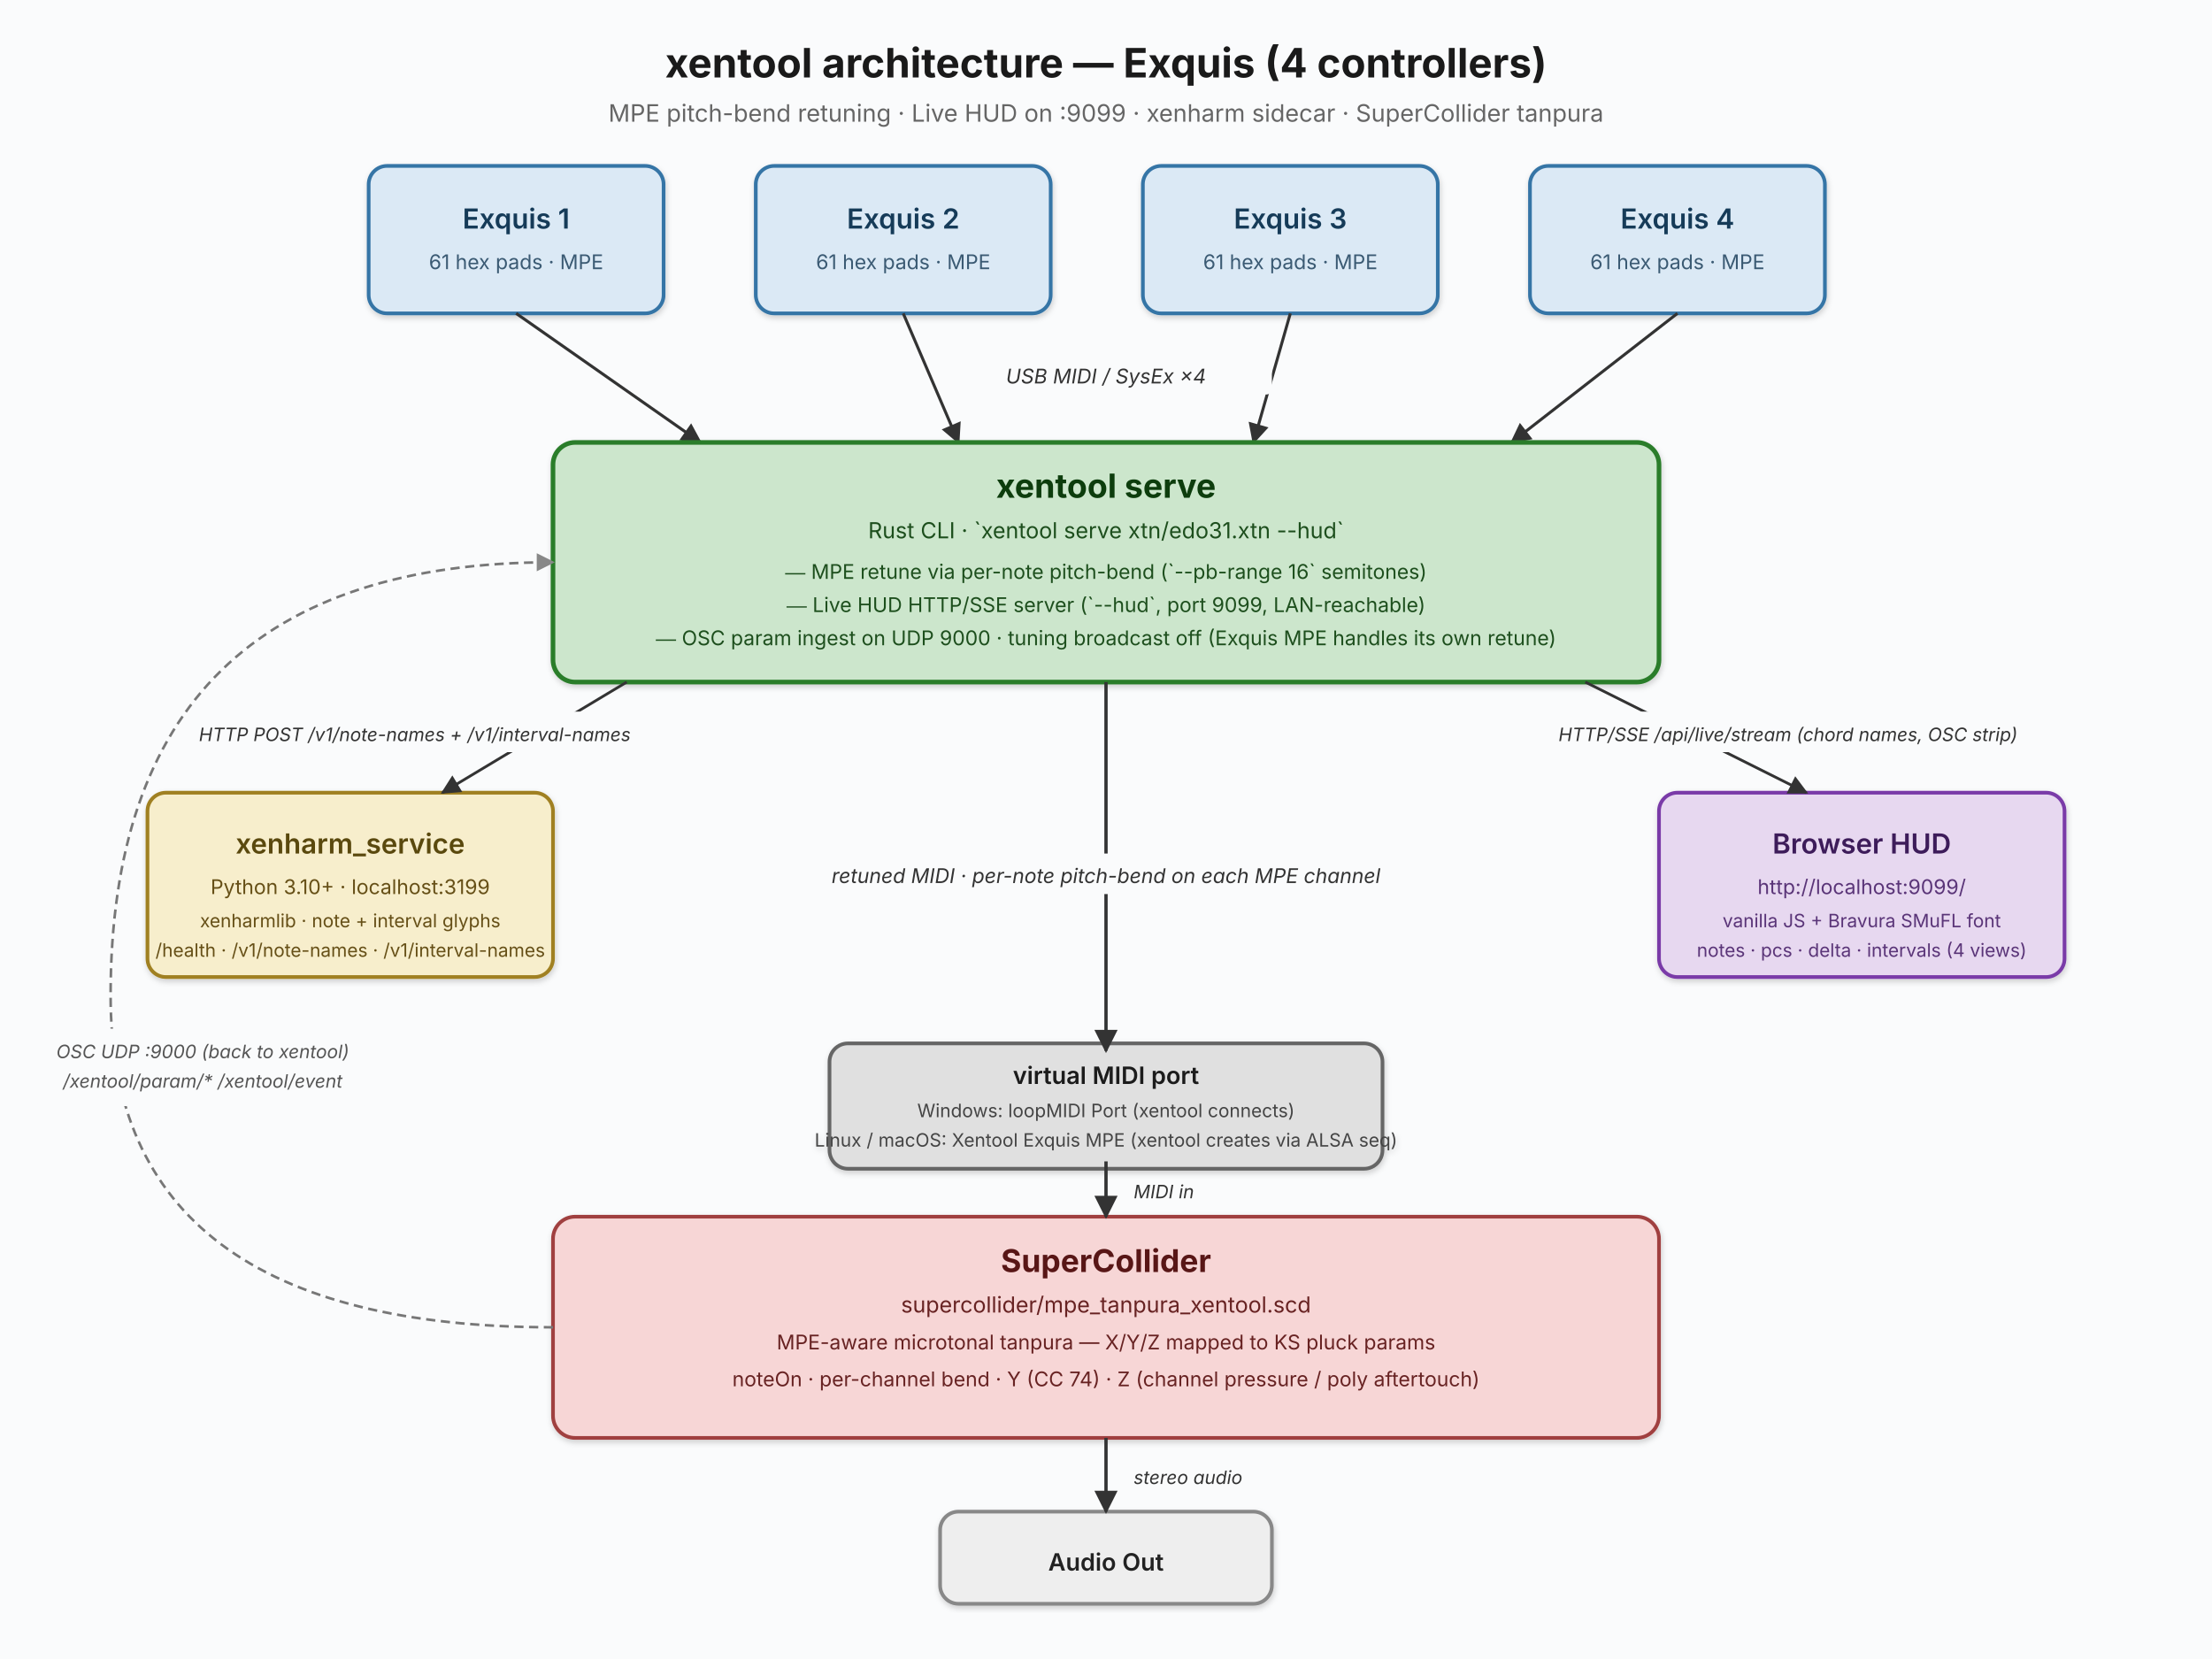
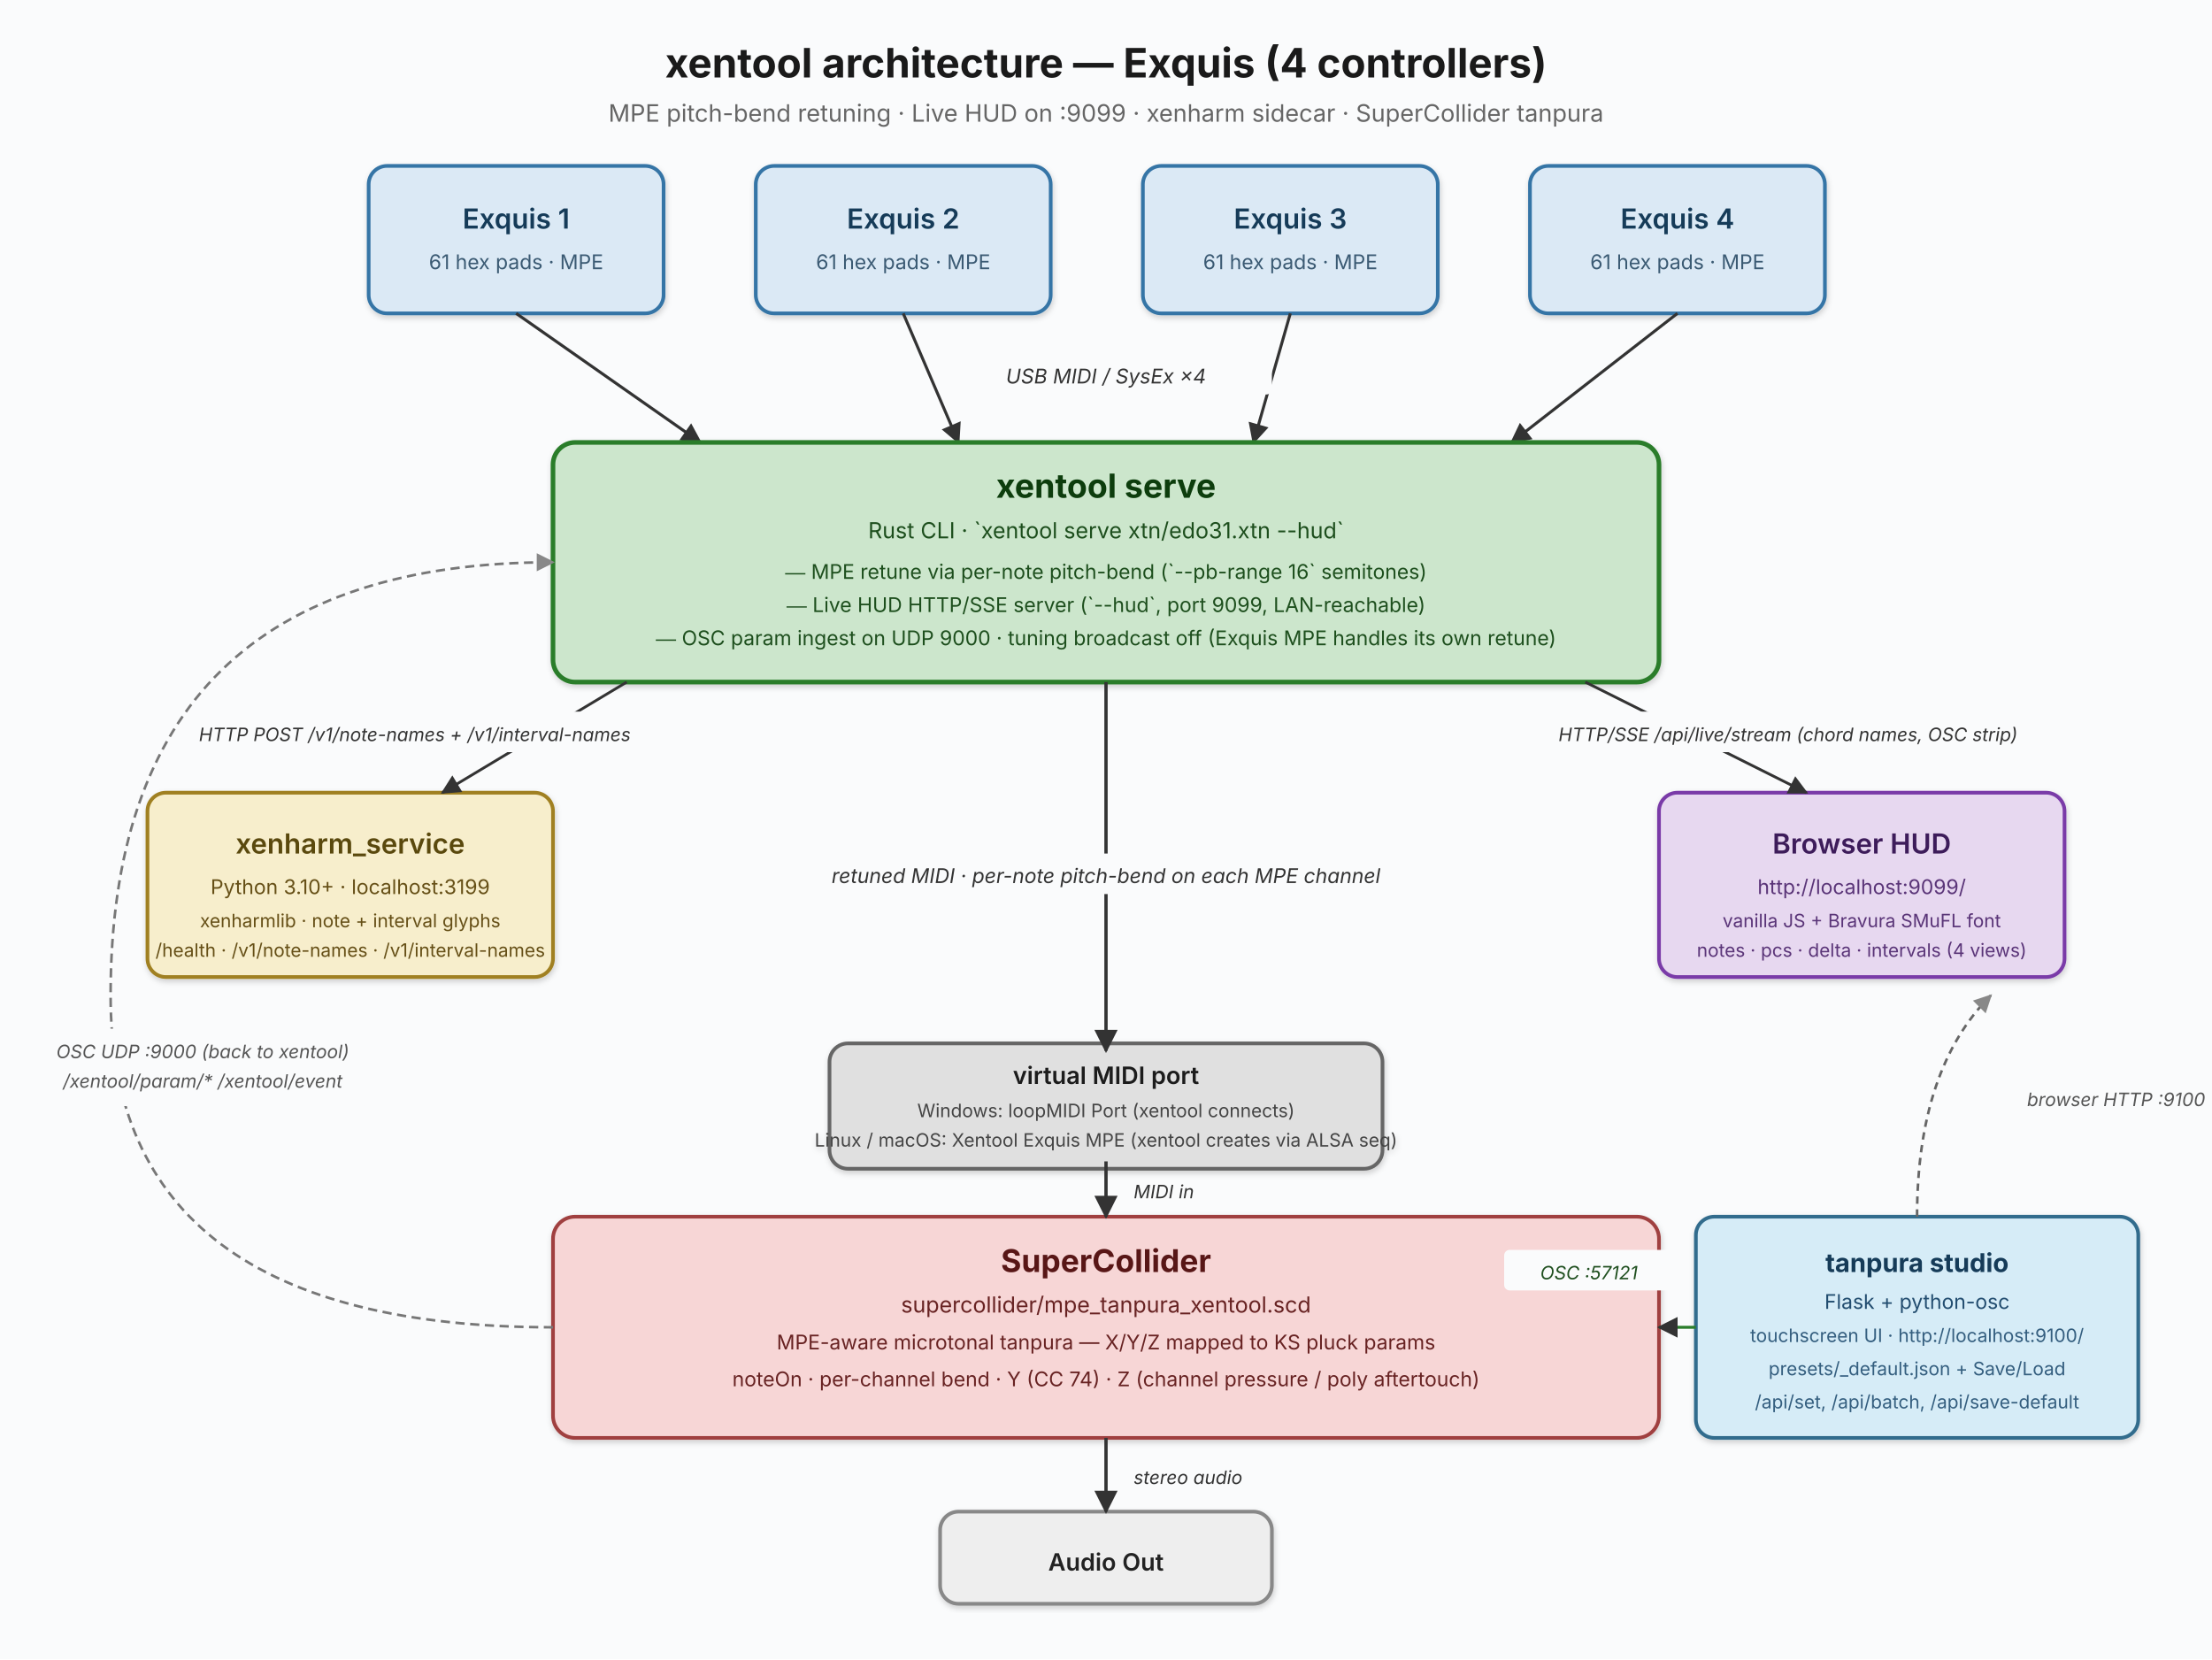
<svg xmlns="http://www.w3.org/2000/svg" viewBox="0 0 1200 900" font-family="'Segoe UI', 'Inter', 'Helvetica Neue', system-ui, sans-serif">
  <defs>
    <marker id="arrow" viewBox="0 0 10 10" refX="9" refY="5" markerWidth="7" markerHeight="7" orient="auto-start-reverse">
      <path d="M0,0 L10,5 L0,10 z" fill="#333" />
    </marker>
    <marker id="arrow-dim" viewBox="0 0 10 10" refX="9" refY="5" markerWidth="7" markerHeight="7" orient="auto-start-reverse">
      <path d="M0,0 L10,5 L0,10 z" fill="#888" />
    </marker>
    <filter id="shadow" x="-10%" y="-10%" width="120%" height="120%">
      <feDropShadow dx="0.5" dy="1.5" stdDeviation="1.5" flood-opacity="0.18" />
    </filter>
  </defs>
  <rect width="1200" height="900" fill="#fafbfc" />
  <text x="600" y="42" text-anchor="middle" font-size="22" font-weight="700" fill="#1a1a1a">
    xentool architecture — Exquis (4 controllers)
  </text>
  <text x="600" y="66" text-anchor="middle" font-size="13" fill="#666">
    MPE pitch-bend retuning · Live HUD on :9099 · xenharm sidecar · SuperCollider tanpura
  </text>
  <g filter="url(#shadow)">
    <rect x="200" y="90" width="160" height="80" rx="10" fill="#dbe9f5" stroke="#3674a6" stroke-width="2" />
    <text x="280" y="124" text-anchor="middle" font-size="15" font-weight="600" fill="#143b59">Exquis 1</text>
    <text x="280" y="146" text-anchor="middle" font-size="11" fill="#3a5a73">61 hex pads · MPE</text>
    <rect x="410" y="90" width="160" height="80" rx="10" fill="#dbe9f5" stroke="#3674a6" stroke-width="2" />
    <text x="490" y="124" text-anchor="middle" font-size="15" font-weight="600" fill="#143b59">Exquis 2</text>
    <text x="490" y="146" text-anchor="middle" font-size="11" fill="#3a5a73">61 hex pads · MPE</text>
    <rect x="620" y="90" width="160" height="80" rx="10" fill="#dbe9f5" stroke="#3674a6" stroke-width="2" />
    <text x="700" y="124" text-anchor="middle" font-size="15" font-weight="600" fill="#143b59">Exquis 3</text>
    <text x="700" y="146" text-anchor="middle" font-size="11" fill="#3a5a73">61 hex pads · MPE</text>
    <rect x="830" y="90" width="160" height="80" rx="10" fill="#dbe9f5" stroke="#3674a6" stroke-width="2" />
    <text x="910" y="124" text-anchor="middle" font-size="15" font-weight="600" fill="#143b59">Exquis 4</text>
    <text x="910" y="146" text-anchor="middle" font-size="11" fill="#3a5a73">61 hex pads · MPE</text>
  </g>
  <line x1="280" y1="170" x2="380" y2="240" stroke="#333" stroke-width="1.6" marker-end="url(#arrow)" />
  <line x1="490" y1="170" x2="520" y2="240" stroke="#333" stroke-width="1.6" marker-end="url(#arrow)" />
  <line x1="700" y1="170" x2="680" y2="240" stroke="#333" stroke-width="1.6" marker-end="url(#arrow)" />
  <line x1="910" y1="170" x2="820" y2="240" stroke="#333" stroke-width="1.6" marker-end="url(#arrow)" />
  <rect x="510" y="194" width="180" height="20" fill="#fafbfc" rx="3" />
  <text x="600" y="208" text-anchor="middle" font-size="11" fill="#333" font-style="italic">
    USB MIDI / SysEx ×4
  </text>
  <g filter="url(#shadow)">
    <rect x="300" y="240" width="600" height="130" rx="12" fill="#cce6cc" stroke="#2b7d2b" stroke-width="2.5" />
    <text x="600" y="270" text-anchor="middle" font-size="18" font-weight="700" fill="#0d3d0d">xentool serve</text>
    <text x="600" y="292" text-anchor="middle" font-size="12" fill="#1f4f1f">
      Rust CLI · `xentool serve xtn/edo31.xtn --hud`
    </text>
    <text x="600" y="314" text-anchor="middle" font-size="11" fill="#1f4f1f">
      ─ MPE retune via per-note pitch-bend (`--pb-range 16` semitones)
    </text>
    <text x="600" y="332" text-anchor="middle" font-size="11" fill="#1f4f1f">
      ─ Live HUD HTTP/SSE server (`--hud`, port 9099, LAN-reachable)
    </text>
    <text x="600" y="350" text-anchor="middle" font-size="11" fill="#1f4f1f">
      ─ OSC param ingest on UDP 9000 · tuning broadcast off (Exquis MPE handles its own retune)
    </text>
  </g>
  <g filter="url(#shadow)">
    <rect x="80" y="430" width="220" height="100" rx="10" fill="#f7eecc" stroke="#a08020" stroke-width="2" />
    <text x="190" y="463" text-anchor="middle" font-size="15" font-weight="600" fill="#5a4810">xenharm_service</text>
    <text x="190" y="485" text-anchor="middle" font-size="11" fill="#665018">Python 3.10+ · localhost:3199</text>
    <text x="190" y="503" text-anchor="middle" font-size="10" fill="#665018">xenharmlib · note + interval glyphs</text>
    <text x="190" y="519" text-anchor="middle" font-size="10" fill="#665018">/health · /v1/note-names · /v1/interval-names</text>
  </g>
  <g filter="url(#shadow)">
    <rect x="900" y="430" width="220" height="100" rx="10" fill="#e7d8f0" stroke="#7a3ba8" stroke-width="2" />
    <text x="1010" y="463" text-anchor="middle" font-size="15" font-weight="600" fill="#3e1c5a">Browser HUD</text>
    <text x="1010" y="485" text-anchor="middle" font-size="11" fill="#5a3478">http://localhost:9099/</text>
    <text x="1010" y="503" text-anchor="middle" font-size="10" fill="#5a3478">vanilla JS + Bravura SMuFL font</text>
    <text x="1010" y="519" text-anchor="middle" font-size="10" fill="#5a3478">notes · pcs · delta · intervals (4 views)</text>
  </g>
  <line x1="340" y1="370" x2="240" y2="430" stroke="#333" stroke-width="1.5" marker-end="url(#arrow)" />
  <rect x="80" y="386" width="290" height="22" fill="#fafbfc" rx="3" />
  <text x="225" y="402" text-anchor="middle" font-size="10" fill="#333" font-style="italic">
    HTTP POST /v1/note-names + /v1/interval-names
  </text>
  <line x1="860" y1="370" x2="980" y2="430" stroke="#333" stroke-width="1.5" marker-end="url(#arrow)" />
  <rect x="830" y="386" width="280" height="22" fill="#fafbfc" rx="3" />
  <text x="970" y="402" text-anchor="middle" font-size="10" fill="#333" font-style="italic">
    HTTP/SSE /api/live/stream (chord names, OSC strip)
  </text>
  <g filter="url(#shadow)">
    <rect x="450" y="566" width="300" height="68" rx="10" fill="#e0e0e0" stroke="#666" stroke-width="2" />
    <text x="600" y="588" text-anchor="middle" font-size="13" font-weight="600" fill="#1a1a1a">virtual MIDI port</text>
    <text x="600" y="606" text-anchor="middle" font-size="10" fill="#444">Windows: loopMIDI Port (xentool connects)</text>
    <text x="600" y="622" text-anchor="middle" font-size="10" fill="#444">Linux / macOS: Xentool Exquis MPE (xentool creates via ALSA seq)</text>
  </g>
  <line x1="600" y1="370" x2="600" y2="570" stroke="#333" stroke-width="1.8" marker-end="url(#arrow)" />
  <rect x="430" y="463" width="340" height="22" fill="#fafbfc" rx="3" />
  <text x="600" y="479" text-anchor="middle" font-size="11" fill="#333" font-style="italic">
    retuned MIDI · per-note pitch-bend on each MPE channel
  </text>
  <g filter="url(#shadow)">
    <rect x="300" y="660" width="600" height="120" rx="12" fill="#f7d6d6" stroke="#a04040" stroke-width="2" />
    <text x="600" y="690" text-anchor="middle" font-size="17" font-weight="700" fill="#591818">SuperCollider</text>
    <text x="600" y="712" text-anchor="middle" font-size="12" fill="#682424">supercollider/mpe_tanpura_xentool.scd</text>
    <text x="600" y="732" text-anchor="middle" font-size="11" fill="#682424">
      MPE-aware microtonal tanpura — X/Y/Z mapped to KS pluck params
    </text>
    <text x="600" y="752" text-anchor="middle" font-size="11" fill="#682424">
      noteOn · per-channel bend · Y (CC 74) · Z (channel pressure / poly aftertouch)
    </text>
  </g>
  <line x1="600" y1="630" x2="600" y2="660" stroke="#333" stroke-width="1.8" marker-end="url(#arrow)" />
  <text x="615" y="650" font-size="10" fill="#333" font-style="italic">MIDI in</text>
  <path d="M 300 720 Q 60 720, 60 540 Q 60 305, 300 305" stroke="#777" stroke-width="1.4" fill="none" stroke-dasharray="5 3" marker-end="url(#arrow-dim)" />
  <rect x="20" y="558" width="180" height="42" fill="#fafbfc" rx="3" />
  <text x="110" y="574" text-anchor="middle" font-size="10" fill="#555" font-style="italic">
    OSC UDP :9000 (back to xentool)
  </text>
  <text x="110" y="590" text-anchor="middle" font-size="10" fill="#555" font-style="italic">
    /xentool/param/* /xentool/event
  </text>
  <g filter="url(#shadow)">
    <rect x="510" y="820" width="180" height="50" rx="10" fill="#eeeeee" stroke="#888" stroke-width="2" />
    <text x="600" y="852" text-anchor="middle" font-size="13" font-weight="600" fill="#222">Audio Out</text>
  </g>
  <line x1="600" y1="780" x2="600" y2="820" stroke="#333" stroke-width="1.8" marker-end="url(#arrow)" />
  <text x="615" y="805" font-size="10" fill="#333" font-style="italic">stereo audio</text>
+   <g filter="url(#shadow)">
+     <rect x="920" y="660" width="240" height="120" rx="10" fill="#d6ecf7" stroke="#306c8d" stroke-width="2" />
+     <text x="1040" y="690" text-anchor="middle" font-size="14" font-weight="700" fill="#143b59">tanpura studio</text>
+     <text x="1040" y="710" text-anchor="middle" font-size="11" fill="#234d6f">Flask + python-osc</text>
+     <text x="1040" y="728" text-anchor="middle" font-size="10" fill="#345e7f">touchscreen UI · http://localhost:9100/</text>
+     <text x="1040" y="746" text-anchor="middle" font-size="10" fill="#345e7f">presets/_default.json + Save/Load</text>
+     <text x="1040" y="764" text-anchor="middle" font-size="10" fill="#345e7f">/api/set, /api/batch, /api/save-default</text>
+   </g>
+   <path d="M 920 720 L 900 720" stroke="#2b7d2b" stroke-width="1.6" fill="none" marker-end="url(#arrow)" />
+   <rect x="816" y="678" width="92" height="22" fill="#fafbfc" rx="3" />
+   <text x="862" y="694" text-anchor="middle" font-size="10" fill="#1f4f1f" font-style="italic">
+     OSC :57121
+   </text>
+   <path d="M 1040 660 Q 1040 580, 1080 540" stroke="#666" stroke-width="1.4" fill="none" stroke-dasharray="4 3" marker-end="url(#arrow-dim)" />
+   <text x="1148" y="600" text-anchor="middle" font-size="10" fill="#555" font-style="italic">browser HTTP :9100</text>
</svg>
